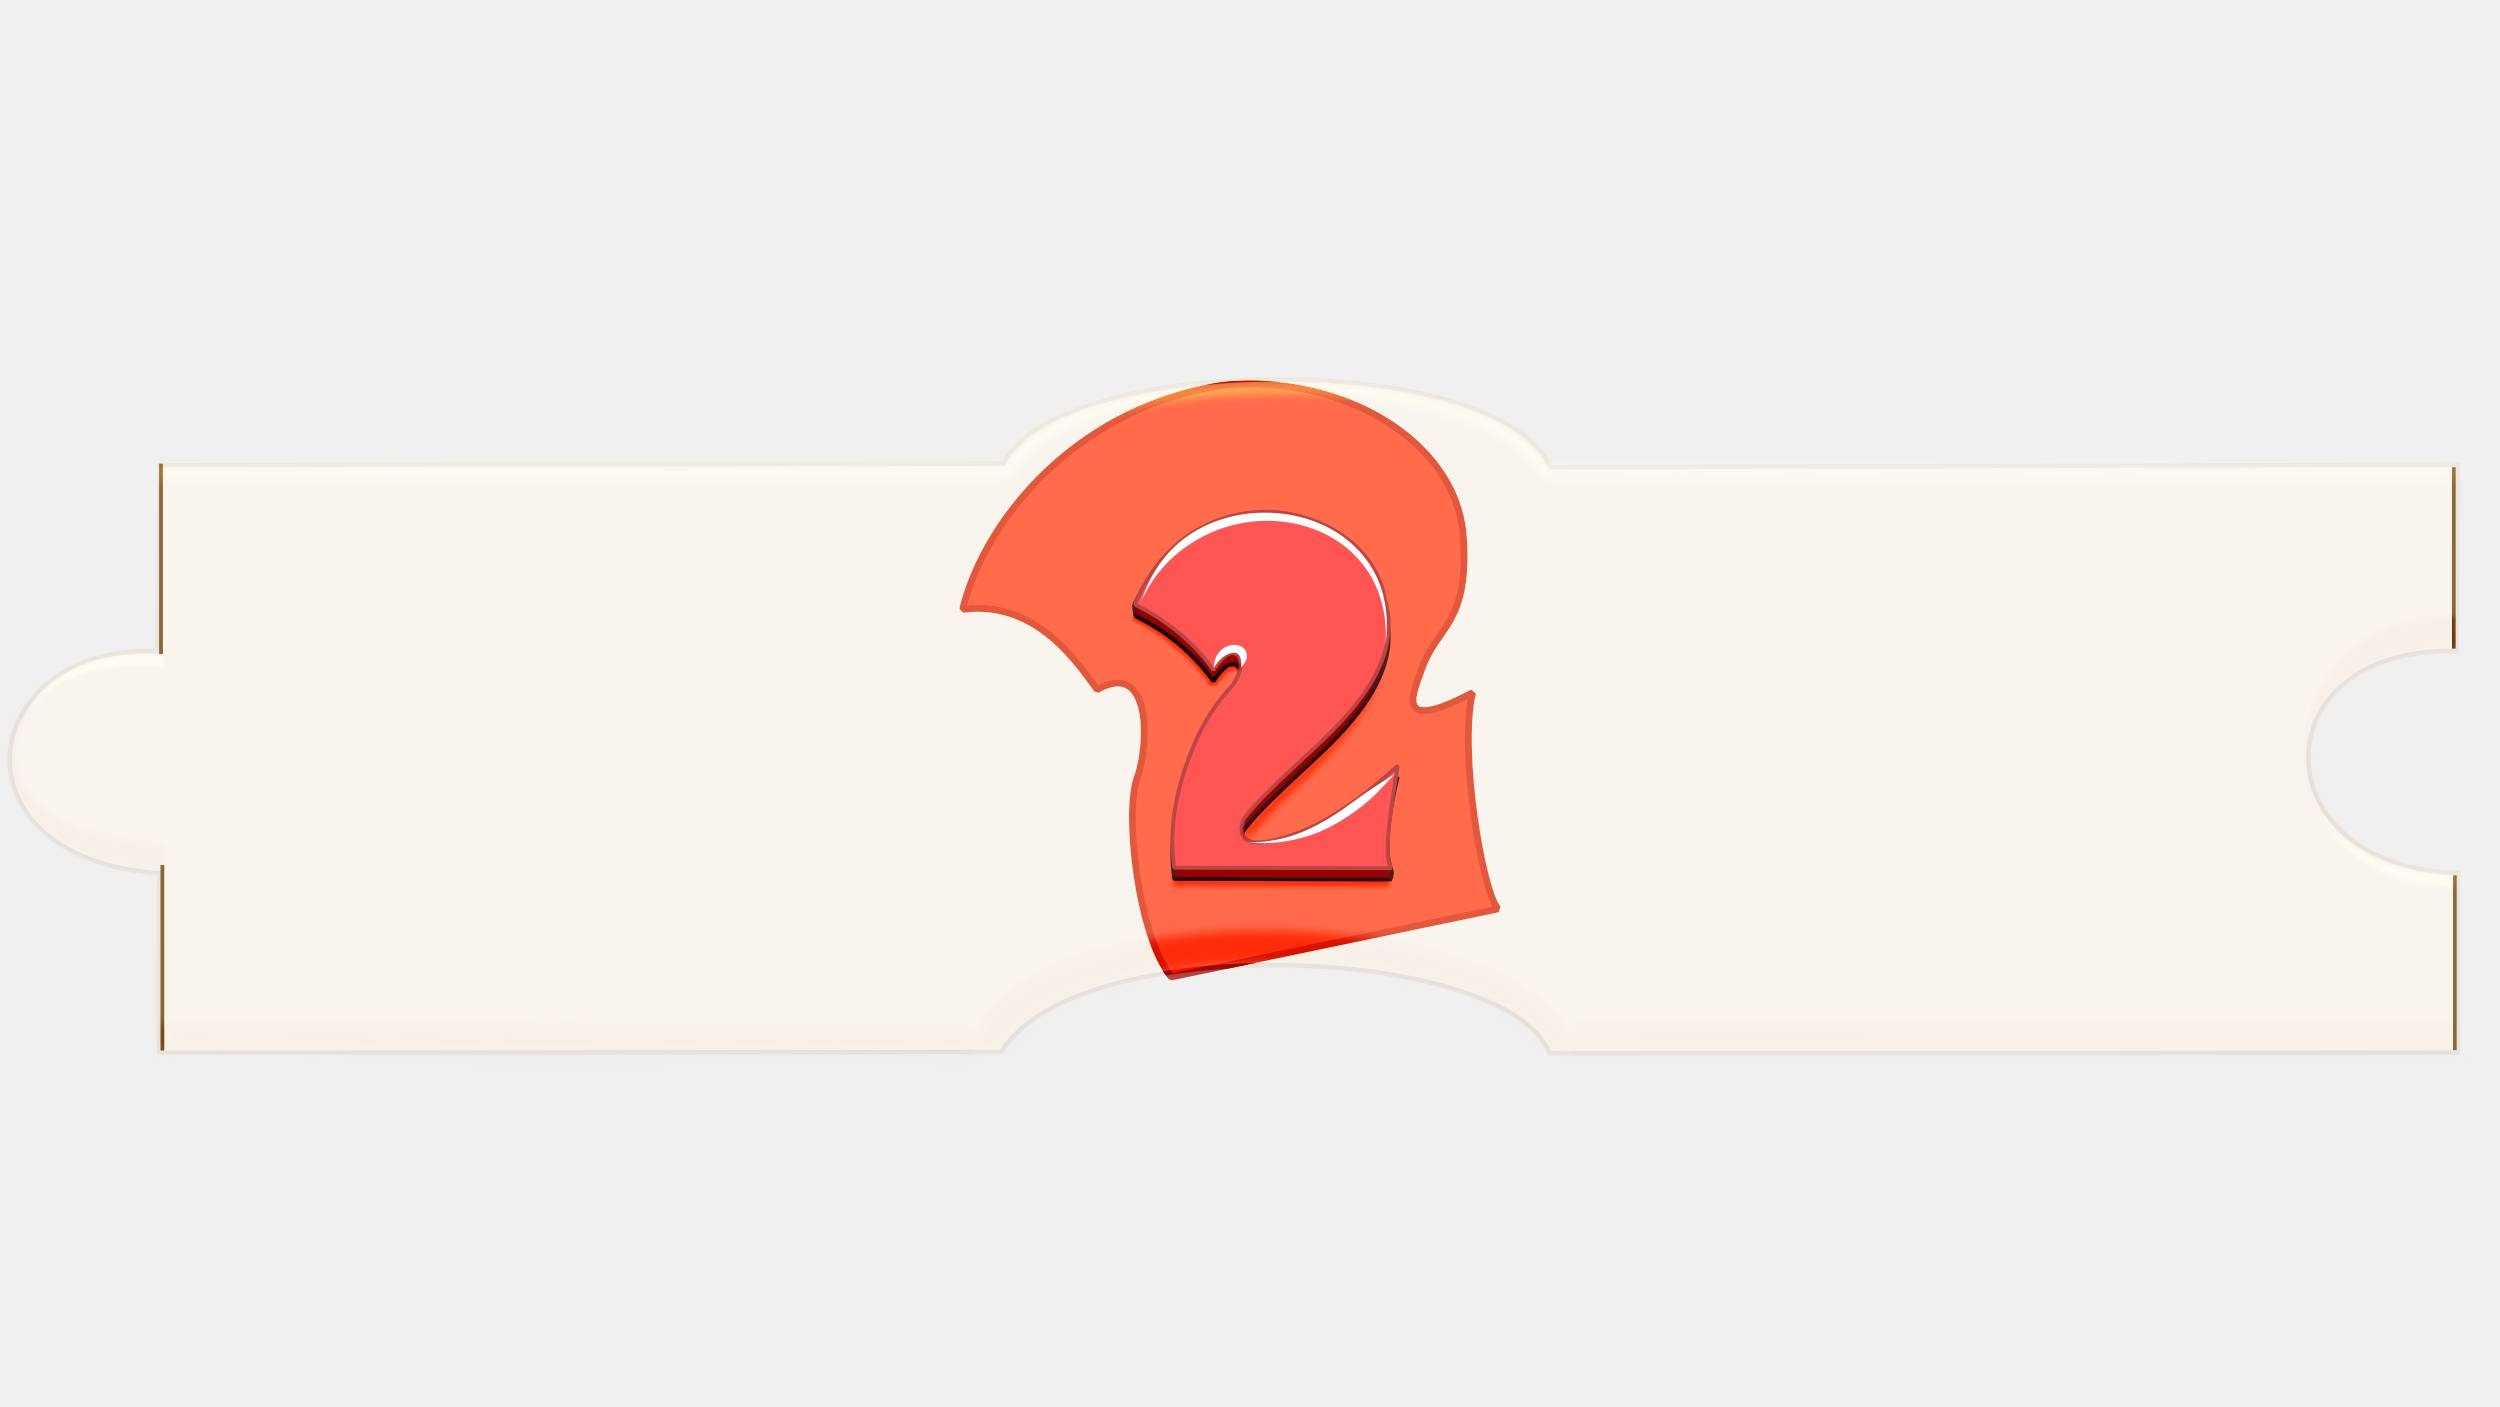
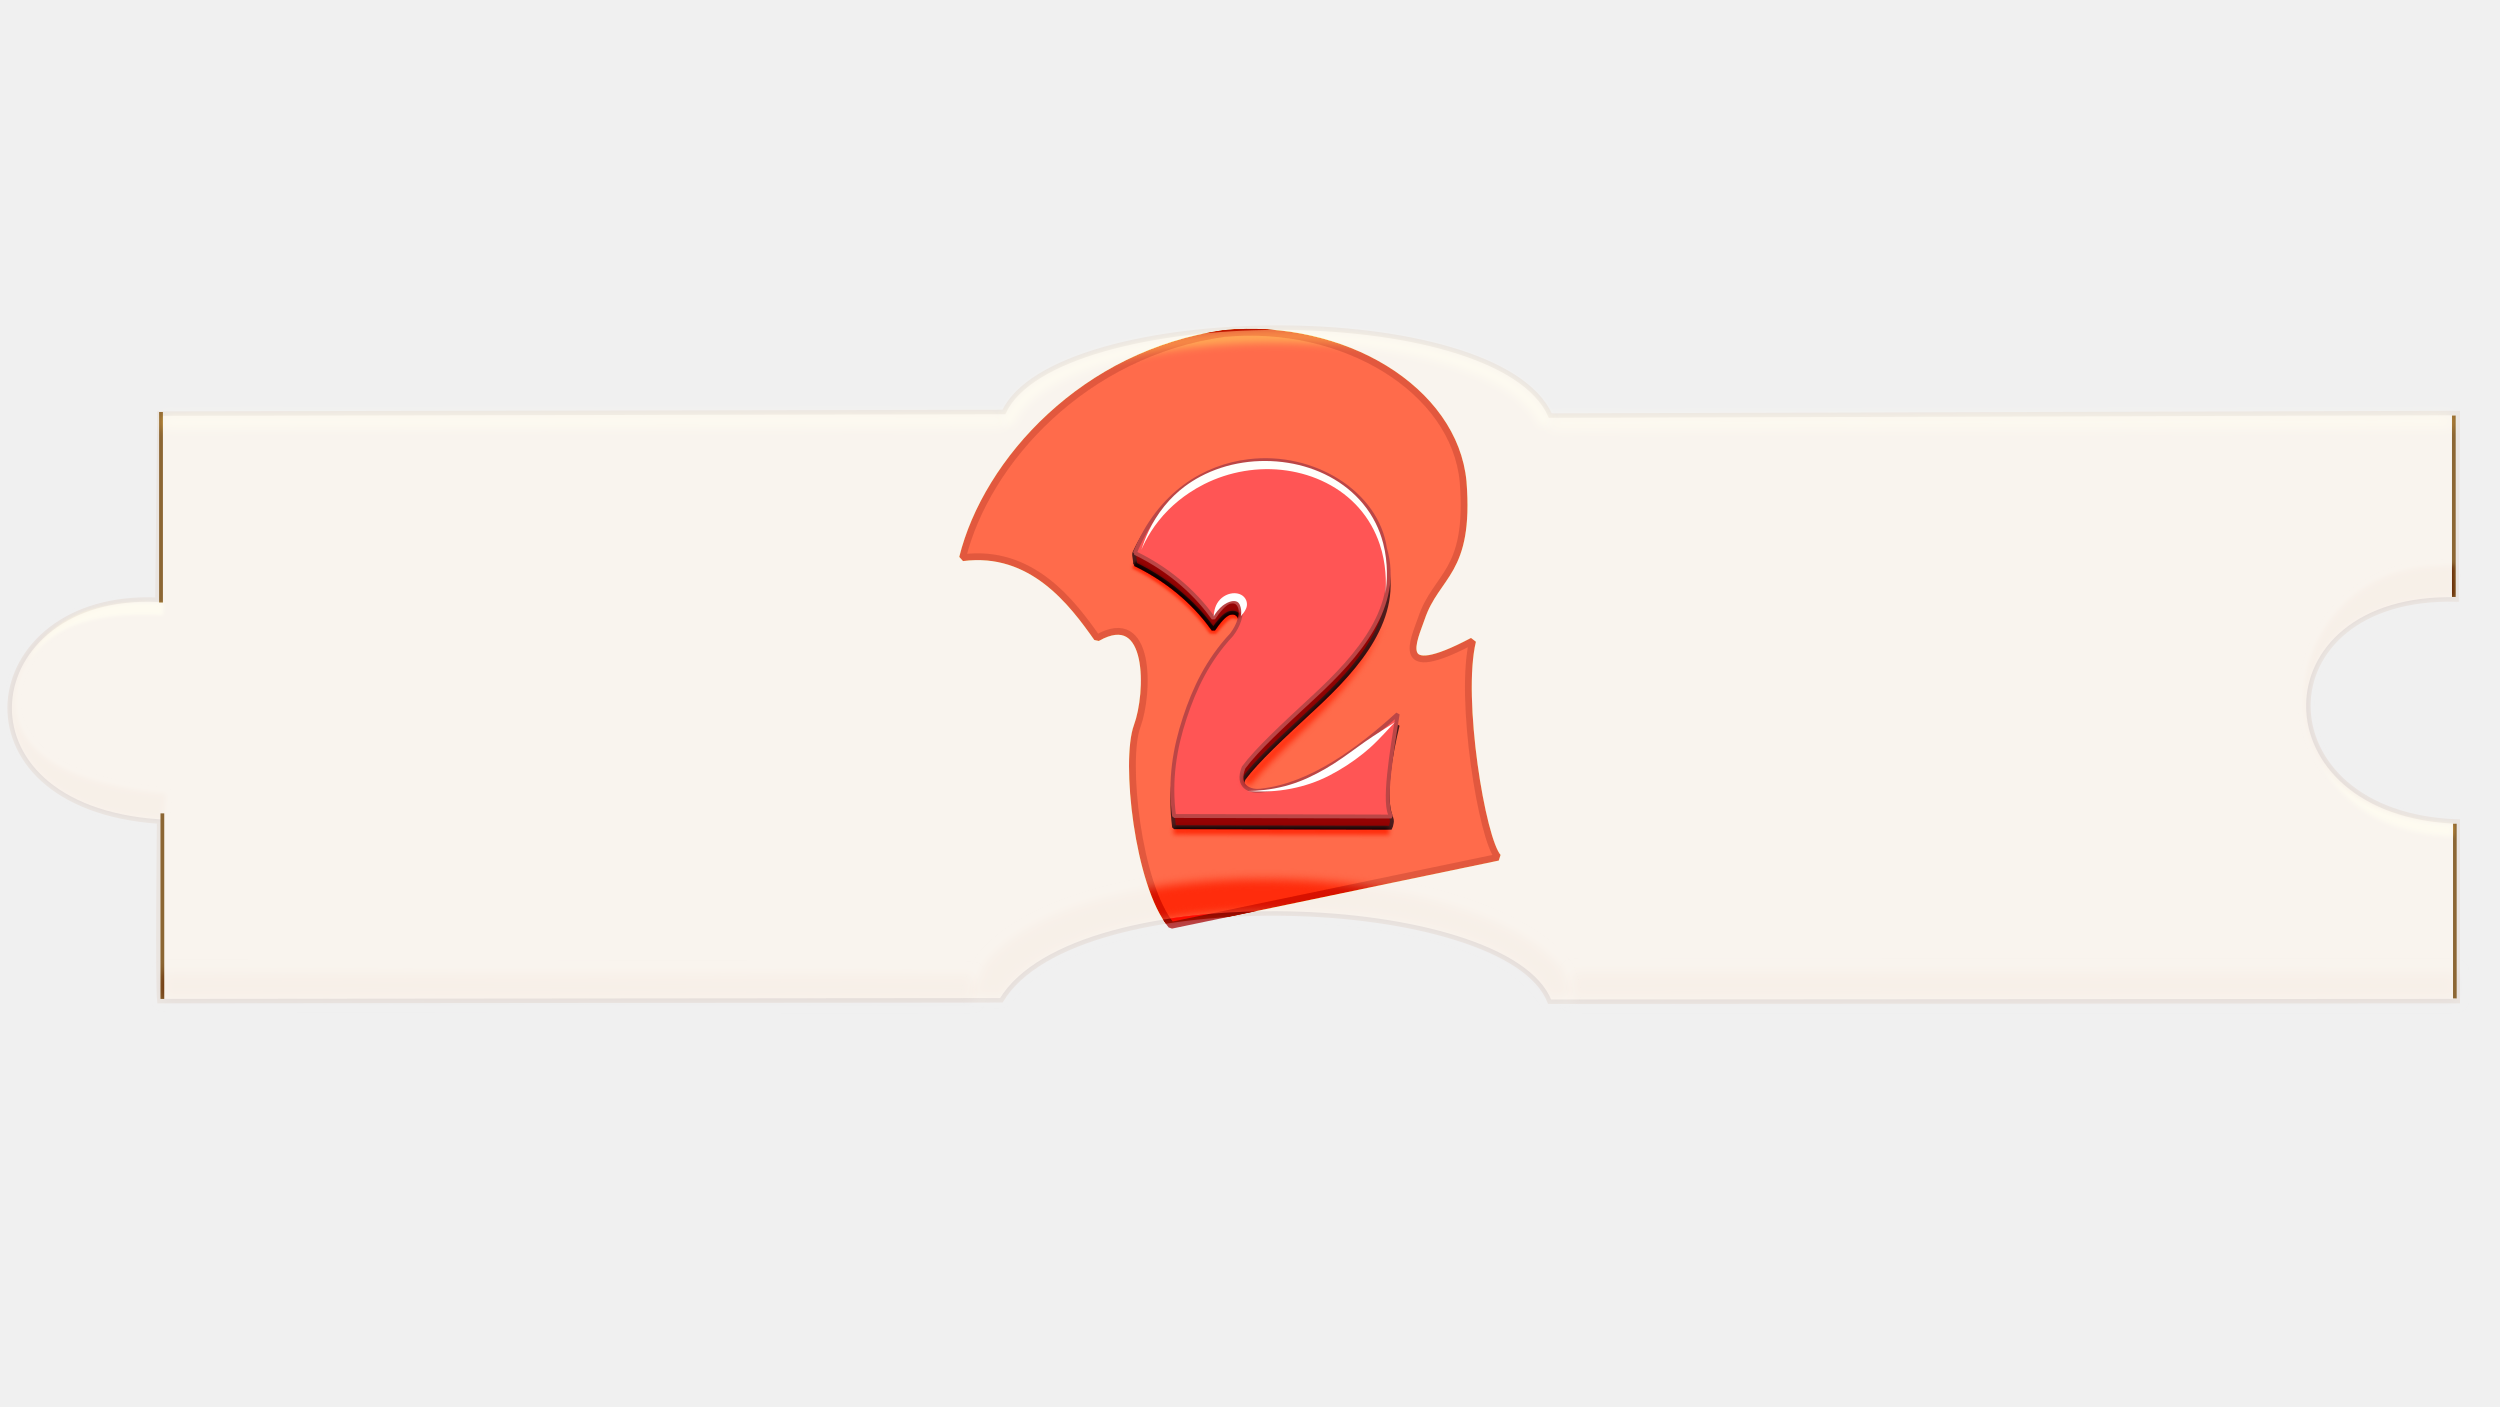
- <svg xmlns="http://www.w3.org/2000/svg" width="1280" height="720" viewBox="0 0 338.667 190.5" version="1.1" id="svg1" xml:space="preserve">
+ <svg xmlns="http://www.w3.org/2000/svg" width="1280" height="720" viewBox="0 7 338.667 190.5" version="1.1" id="svg1" xml:space="preserve">
  <defs id="defs1">
    <filter style="color-interpolation-filters:sRGB" id="filter1" x="-0.015" y="-17.03" width="1.031" height="35.06">
      <feGaussianBlur stdDeviation="96.008" id="feGaussianBlur1" />
    </filter>
    <filter style="color-interpolation-filters:sRGB" id="filter2" x="-0.028" y="-0.173" width="1.056" height="1.306">
      <feGaussianBlur stdDeviation="71.392" id="feGaussianBlur2" />
    </filter>
    <filter style="color-interpolation-filters:sRGB" id="filter3" x="-0.015" y="-11.422" width="1.031" height="23.845">
      <feGaussianBlur stdDeviation="102.965" id="feGaussianBlur3" />
    </filter>
    <filter style="color-interpolation-filters:sRGB" id="filter4" x="-0.016" y="-15.66" width="1.032" height="32.321">
      <feGaussianBlur stdDeviation="95.795" id="feGaussianBlur4" />
    </filter>
    <filter style="color-interpolation-filters:sRGB" id="filter5" x="-0.018" y="-0.092" width="1.037" height="1.184">
      <feGaussianBlur stdDeviation="81.681" id="feGaussianBlur5" />
    </filter>
    <filter style="color-interpolation-filters:sRGB" id="filter6" x="-0.016" y="-104.489" width="1.032" height="209.978">
      <feGaussianBlur stdDeviation="103.468" id="feGaussianBlur6" />
    </filter>
    <filter style="color-interpolation-filters:sRGB" id="filter7" x="-0.037" y="-0.067" width="1.075" height="1.133">
      <feGaussianBlur stdDeviation="36.488" id="feGaussianBlur7" />
    </filter>
    <filter style="color-interpolation-filters:sRGB" id="filter8" x="-0.042" y="-0.024" width="1.083" height="1.049">
      <feGaussianBlur stdDeviation="46.556" id="feGaussianBlur8" />
    </filter>
    <filter style="color-interpolation-filters:sRGB" id="filter9" x="-0.037" y="-0.026" width="1.074" height="1.053">
      <feGaussianBlur stdDeviation="42.713" id="feGaussianBlur9" />
    </filter>
    <filter style="color-interpolation-filters:sRGB" id="filter10" x="-0.034" y="-0.079" width="1.069" height="1.158">
      <feGaussianBlur stdDeviation="34.774" id="feGaussianBlur10" />
    </filter>
    <filter style="color-interpolation-filters:sRGB" id="filter50" x="-0.024" y="-27.633" width="1.049" height="56.266">
      <feGaussianBlur stdDeviation="0.296" id="feGaussianBlur50" />
    </filter>
    <filter style="color-interpolation-filters:sRGB" id="filter51" x="-0.052" y="-0.044" width="1.105" height="1.088">
      <feGaussianBlur stdDeviation="0.414" id="feGaussianBlur51" />
    </filter>
    <filter style="color-interpolation-filters:sRGB" id="filter52" x="-0.055" y="-0.115" width="1.118" height="1.216">
      <feGaussianBlur stdDeviation="0.233" id="feGaussianBlur52" />
    </filter>
    <filter style="color-interpolation-filters:sRGB" id="filter53" x="-0.002" y="-0.004" width="1.005" height="1.009">
      <feGaussianBlur stdDeviation="0.032" id="feGaussianBlur53" />
    </filter>
    <filter style="color-interpolation-filters:sRGB" id="filter54" x="-0.003" y="-0.004" width="1.005" height="1.007">
      <feGaussianBlur stdDeviation="0.005" id="feGaussianBlur54" />
    </filter>
    <filter style="color-interpolation-filters:sRGB" id="filter55" x="-0.002" y="-0.005" width="1.005" height="1.01">
      <feGaussianBlur stdDeviation="0.019" id="feGaussianBlur55" />
    </filter>
  </defs>
  <g id="layer1">
    <path style="opacity:1;fill:#ff5555;fill-opacity:1;stroke:#bb4646;stroke-width:0.923;stroke-linecap:round;stroke-linejoin:bevel;stroke-dasharray:none;stroke-opacity:1" d="m 165.816,52.183 c 16.149,-1.543 31.236,7.608 32.388,20.093 0.964,12.432 -3.608,12.438 -5.653,18.497 -0.937,2.776 -4.067,8.887 6.938,3.054 -1.89,7.814 1.301,27 3.452,29.3 l -44.27,9.218 c -4.526,-5.53 -6.354,-22.293 -4.617,-26.991 1.617,-4.372 1.984,-16.161 -5.435,-11.923 -3.331,-4.734 -8.832,-12.104 -18.223,-10.881 3.258,-13.149 16.594,-27.756 35.42,-30.368 z" id="path3" />
    <g id="g41" transform="translate(-1.050955,11.13772)">
      <g id="g35" transform="matrix(0.00761404,0,0,0.00761404,523.0544,-5.599482)">
        <path style="mix-blend-mode:overlay;fill:#c9a171;fill-opacity:1;stroke:#502000;stroke-width:79.942;stroke-dasharray:none;stroke-opacity:1" d="m -40975.789,7585.99 16145.576,-45.318 -21.018,3317.814 c -3520.014,-91.103 -3519.239,3832.954 21.018,3950.402 v 0 3194.745 l -16157.675,10.455 c -748.986,-1932.18 -8419.255,-2239.333 -9754.574,-24.928 l -14980.477,14.602 c -35.245,-246.766 -4.406,-3194.874 -4.406,-3194.874 -3808.667,-257.7 -3263.115,-4091.225 -29.513,-3946.217 l 35.696,-3311.933 15024.394,-28.553 c 928.245,-1964.691 8778.196,-2058.436 9720.979,63.805 z" id="path2" />
        <path style="fill:#000000;stroke:#8c6633;stroke-width:67.684;stroke-dasharray:none;stroke-opacity:1" d="m -65693.368,7522.439 v 3390.098" id="path8" />
        <path style="mix-blend-mode:color-burn;fill:#bdb3bd;fill-opacity:1;fill-rule:nonzero;stroke:none;stroke-width:67.684;stroke-dasharray:none;stroke-opacity:1;filter:url(#filter9)" d="m -65699.599,10887.61 c -77.737,-1.922 -185.546,-2.162 -311.158,5.122 -126.739,7.351 -265.819,21.994 -412.297,48.247 -146.635,26.28 -291.835,62.609 -433.713,110.109 -141.732,47.451 -272.201,103.388 -391.735,165.607 -91.369,47.558 -182.253,101.254 -270.724,162.197 -207.446,142.898 -390.651,318.357 -528.28,525.521 -130.319,196.16 -211.037,408.112 -236.309,621.846 -18.965,160.39 -5.856,314.812 34.268,457.028 16.232,57.533 37.657,115.008 64.44,171.854 46.084,97.817 107.148,191.931 182.801,280.651 75.664,88.733 164.339,170.243 264.561,244.366 112.304,83.059 236.264,154.767 368.498,216.893 132.375,62.191 268.671,112.754 404.048,155.403 101.553,31.993 199.681,58.629 291.88,82.086 165.832,42.188 324.101,76.141 478.873,103.457 150.463,26.556 279.553,43.492 359.276,51.305 l 233.369,22.869 -45.738,466.738 -233.37,-22.87 c -85.909,-8.418 -226.79,-21.228 -392.298,-47.571 -167.567,-26.67 -349.315,-65.421 -530.323,-123.394 -101.827,-32.613 -210.265,-73.775 -320.617,-124.246 -147.35,-67.392 -293.844,-149.414 -432.113,-246.993 -138.392,-97.666 -263.326,-207.227 -371.553,-327.689 -96.587,-107.508 -176.746,-220.214 -241.196,-336.302 -64.398,-115.997 -111.428,-232.304 -144.427,-346.934 -19.18,-66.621 -33.457,-132.096 -43.768,-196.117 -25.467,-158.129 -27.8,-322.66 -1.117,-490.884 35.498,-223.8 120.901,-443.908 255.66,-648.022 142.262,-215.477 330.299,-399.155 545.421,-544.689 91.659,-62.008 186.124,-115.679 281.215,-161.475 124.386,-59.904 259.714,-112.115 405.439,-154.738 145.863,-42.663 294.342,-73.444 443.112,-93.932 148.618,-20.467 289.025,-29.495 416.275,-31.875 126.154,-2.36 234.003,1.943 311.6,6.432 z" id="path23" />
        <path style="fill:#000000;stroke:#8c6633;stroke-width:66.791;stroke-dasharray:none;stroke-opacity:1" d="m -65669.12,14663.083 v 3301.191" id="path24" />
        <path style="mix-blend-mode:color-burn;fill:none;stroke:#bdb3bd;stroke-width:473.792;stroke-dasharray:none;stroke-opacity:1;filter:url(#filter4)" d="m -65658.241,17730.561 14411.663,29.808" id="path25" />
        <path style="mix-blend-mode:color-burn;fill:#bdb3bd;fill-opacity:1;fill-rule:nonzero;stroke:none;stroke-width:203.054;stroke-dasharray:none;stroke-opacity:1;filter:url(#filter5)" d="m -50562.248,17709.966 c 45.891,-55.765 123.731,-141.951 245.258,-241.558 123.692,-101.384 282.737,-208.714 487.671,-315.589 253.012,-131.947 537.227,-243.027 836.787,-335.923 92.667,-28.736 189.314,-56.454 289.962,-83.003 409.592,-108.042 871.106,-192.913 1373.044,-249.251 501.371,-56.273 1017.751,-81.221 1527.346,-77.712 59.376,0.409 118.481,1.203 177.286,2.37 483.693,9.597 966.678,43.325 1431.519,103.682 465.001,60.378 893.644,145.053 1274.745,250.933 155.141,43.102 300.542,89.199 436.089,137.845 236.913,85.023 463.295,184.787 666.73,298.828 197.001,110.433 348.93,221.007 465.998,325.289 114.962,102.407 186.09,189.792 227.489,245.046 l 146.006,194.873 372.018,-79.262 -128.278,-407.623 c -14.023,-44.562 -66.078,-85.013 -115.321,-139.114 -49.496,-54.379 -109.088,-114.006 -180.856,-177.071 -146.303,-128.562 -327.332,-257.483 -551.228,-382.934 -230.747,-129.289 -479.99,-239.779 -734.757,-335.216 -145.967,-54.679 -301.07,-107.186 -465.434,-156.961 -403.422,-122.169 -852.37,-224.727 -1337.142,-301.464 -484.285,-76.66 -987.981,-124.917 -1491.684,-143.034 -61.298,-2.205 -122.921,-3.998 -184.836,-5.366 -530.799,-11.737 -1071.389,7.929 -1598.406,61.91 -527.473,54.028 -1019.145,140.131 -1461.398,253.803 -108.869,27.983 -214.009,57.446 -315.398,88.26 -326.082,99.105 -646.797,222.986 -939.592,375.872 -238.651,124.614 -432.879,254.966 -591.071,385.361 -156.723,129.183 -261.307,244.741 -327.114,324.708 l -262.066,569.136 535.483,45.449 z" id="path26" />
        <path style="mix-blend-mode:color-burn;fill:none;stroke:#bdb3bd;stroke-width:492.238;stroke-dasharray:none;stroke-opacity:1;filter:url(#filter6)" d="m -40590.773,17730.563 15735.932,4.732" id="path27" />
        <path style="fill:#000000;stroke:#8c6633;stroke-width:64.807;stroke-dasharray:none;stroke-opacity:1" d="m -24882.147,14847.532 v 3108.005" id="path28" />
        <path style="fill:#000000;stroke:#8c6633;stroke-width:66.047;stroke-dasharray:none;stroke-opacity:1" d="M -24900.04,7584.757 V 10812.829" id="path29" />
        <path style="mix-blend-mode:color-burn;fill:#bdb3bd;fill-opacity:1;fill-rule:nonzero;stroke:none;stroke-width:75.096;stroke-dasharray:none;stroke-opacity:1;filter:url(#filter8)" d="m -24904.159,14836.013 c -89.062,-3.778 -211.905,-11.888 -352.915,-30.282 -142.294,-18.561 -296.556,-46.704 -456.161,-89.157 -159.787,-42.502 -315.2,-96.759 -464.097,-163.958 -148.726,-67.121 -282.574,-143.373 -402.671,-226.117 -91.819,-63.26 -181.503,-133.629 -267.021,-212.334 -200.63,-184.648 -366.997,-405.079 -481.201,-659.657 -108.057,-240.879 -162.088,-496.736 -161.53,-750.357 0.419,-190.26 31.568,-371.431 86.731,-535.95 49.768,-148.43 123.397,-292.743 219.846,-426.945 96.491,-134.258 212.162,-253.401 343.001,-356.425 156.583,-123.296 327.092,-217.525 502.161,-290.35 175.438,-72.978 344.046,-119.907 494.943,-156.634 146.873,-35.748 284.249,-62.621 417.356,-82.177 129.307,-18.999 238.756,-28.579 306.069,-31.348 l 238.811,-9.825 -16.577,-566.172 -238.811,9.825 c -74.718,3.075 -197.605,6.907 -344.197,24.951 -148.389,18.266 -311.33,49.869 -476.25,104.47 -171.193,56.678 -361.892,144.942 -550.866,271.069 -189.651,126.578 -365.06,282.862 -516.61,467.209 -126.611,154.011 -229.911,319.468 -311.083,491.438 -81.073,171.758 -136.9,343.151 -174.461,509.313 -41.662,184.299 -63.138,378.484 -56.707,579.208 8.559,267.173 66.354,534.083 178.603,786.114 118.58,266.247 289.931,497.856 498.867,686.798 88.937,80.426 182.47,151.13 278.291,212.559 125.315,80.336 264.371,152.376 417.369,213.872 153.152,61.558 312.116,109.278 474.257,144.883 161.973,35.57 317.818,57.013 460.857,69.607 141.799,12.484 264.906,15.701 353.996,16.372 z" id="path30" />
        <path style="mix-blend-mode:overlay;fill:none;fill-opacity:1;stroke:#e5d091;stroke-width:212.341;stroke-dasharray:none;stroke-opacity:1;filter:url(#filter1)" d="m -65659.972,7697.164 14981.43,-19.765" id="path31" />
        <path style="mix-blend-mode:overlay;fill:none;fill-opacity:1;stroke:#e5d091;stroke-width:193.161;stroke-dasharray:none;stroke-opacity:1;filter:url(#filter3)" d="m -40993.652,7718.884 16058.144,-30.09" id="path32" />
        <path style="mix-blend-mode:overlay;fill:none;fill-opacity:1;stroke:#e5d091;stroke-width:203.054;stroke-dasharray:none;stroke-opacity:1;filter:url(#filter2)" d="m -50633.431,7738.856 c 683.433,-2045.106 8720.414,-2129.615 9580.337,10.325" id="path33" />
        <path style="mix-blend-mode:overlay;fill:#e5d091;fill-opacity:1;fill-rule:nonzero;stroke:none;stroke-width:203.054;stroke-dasharray:none;stroke-opacity:1;filter:url(#filter10)" d="m -65752.774,10919.4 c -25.852,-1.044 -81.217,-3.582 -145.717,-5.013 -67.761,-1.504 -144.551,-1.81 -224.386,0.863 -58.387,1.955 -125.178,5.184 -197.444,10.921 -97.159,7.712 -202.348,19.804 -311.233,38.992 -109.387,19.275 -216.344,44.634 -318.689,76.953 -8.06,2.546 -16.125,5.145 -24.195,7.799 -111.568,36.695 -221.787,83.119 -327.844,139.814 -106.309,56.831 -203.979,121.577 -293.278,193.298 -31.226,25.08 -61.051,50.708 -89.577,76.789 -85.802,78.448 -165.531,167.913 -236.913,268.513 -70.31,99.088 -117.104,187.418 -144.091,241.492 15.791,-23.793 38.88,-57.213 68.318,-95.488 29.749,-38.681 64.319,-80.179 104.205,-122.835 82.62,-88.358 170.273,-162.719 261.028,-226.427 30.122,-21.146 61.39,-41.512 93.813,-61.063 189.395,-114.206 396.817,-188.091 613.92,-239.53 7.688,-1.821 15.366,-3.609 23.032,-5.366 97.773,-22.404 197.659,-40.517 301.405,-54.503 103,-13.884 202.03,-22.639 294.511,-27.905 68.656,-3.91 132.16,-5.806 188.015,-6.499 78.004,-0.967 148.145,-0.716 215.261,0.359 62.662,1.003 115.529,2.638 141.187,3.674 l 107.419,4.336 8.672,-214.838 z" id="path34" />
        <path style="mix-blend-mode:overlay;fill:#e5d091;fill-opacity:1;fill-rule:nonzero;stroke:none;stroke-width:203.054;stroke-dasharray:none;stroke-opacity:1;filter:url(#filter7)" d="m -25036.289,15065.007 c -27.683,-1.916 -80.444,-5.403 -145.868,-11.955 -67.395,-6.751 -142.326,-16.147 -220.038,-29.268 -104.974,-17.724 -233.316,-43.447 -373.091,-82.989 -141.408,-40.005 -281.995,-90.641 -415.486,-153.563 -7.577,-3.572 -15.157,-7.195 -22.739,-10.871 -104.811,-50.813 -207.978,-110.629 -307.284,-179.276 -99.518,-68.793 -191.189,-143.688 -275.431,-223.598 -29.468,-27.954 -57.687,-56.197 -84.751,-84.648 -81.363,-85.531 -157.734,-180.505 -227.018,-284.388 -68.277,-102.372 -114.784,-191.202 -141.771,-245.276 33.574,50.586 90.849,131.887 170.88,222.963 81.264,92.479 166.703,173.32 254.934,245.321 29.266,23.884 59.615,47.245 91.049,70.05 183.769,133.323 383.546,232.657 591.739,312.429 7.367,2.823 14.722,5.613 22.063,8.371 130.32,48.96 261.602,89.736 396.816,123.326 132.756,32.979 253.758,55.109 353.666,69.774 75.097,11.023 143.373,19.618 208.665,26.569 62.098,6.612 112.136,10.703 138.511,12.528 l 107.25,7.424 -14.846,214.5 z" id="path35" />
      </g>
    </g>
    <path style="opacity:1;fill:#950303;fill-opacity:1;stroke:#4d1c1c;stroke-width:0.529;stroke-linecap:round;stroke-linejoin:bevel;stroke-dasharray:none;stroke-opacity:1" d="m 153.736,83.422 c 0.131,-0.319 -0.205,-1.216 -0.066,-1.521 3.431,-7.506 9.811,-10.22 15.486,-10.915 8.768,-1.074 17.358,4.292 18.457,11.789 2.308,7.826 -3.655,14.601 -9.578,20.089 -4.188,3.88 -7.821,7.244 -9.566,9.629 -1.026,2.597 0.852,3.295 2.298,3.13 6.848,-0.731 13.414,-5.692 18.57,-10.375 -0.92,3.795 -2.048,9.728 -0.849,12.61 0.237,0.57 -0.208,1.025 0.021,1.272 l -29.458,-0.076 c -0.643,-4.91 0.101,-9.207 1.446,-13.293 1.307,-3.969 3.102,-7.792 6.345,-11.266 0.965,-1.254 1.446,-2.757 1.137,-3.687 -0.178,-0.536 -0.542,-0.942 -1.339,-0.777 -0.756,0.151 -1.659,1.335 -2.267,2.238 -1.998,-2.816 -5.385,-6.321 -10.636,-8.847 z" id="path1" />
    <path style="opacity:1;fill:#ff5555;fill-opacity:1;stroke:#bb4646;stroke-width:0.529;stroke-linecap:round;stroke-linejoin:bevel;stroke-dasharray:none;stroke-opacity:1" d="m 153.736,81.907 c 3.356,-8.171 9.514,-11.713 15.42,-12.436 8.768,-1.074 17.358,4.292 18.457,11.789 2.308,7.826 -3.655,14.601 -9.578,20.089 -4.188,3.88 -7.821,7.244 -9.566,9.629 -1.026,2.597 0.852,3.295 2.298,3.13 6.848,-0.731 13.414,-5.692 18.57,-10.375 -0.74,4.716 -2.09,12.519 -0.828,13.882 l -29.458,-0.076 c -0.643,-4.91 0.101,-9.207 1.446,-13.293 1.307,-3.969 3.102,-7.792 6.345,-11.266 0.965,-1.254 1.446,-2.757 1.137,-3.687 -0.178,-0.536 -0.542,-0.942 -1.339,-0.777 -0.756,0.151 -1.659,1.335 -2.267,2.238 -1.998,-2.816 -5.385,-6.321 -10.636,-8.847 z" id="path42" />
    <path style="opacity:1;mix-blend-mode:color-burn;fill:none;fill-opacity:1;stroke:#bdb3bd;stroke-width:1.058;stroke-linejoin:bevel;stroke-dasharray:none;stroke-opacity:1;filter:url(#filter52)" d="m 153.581,83.504 c 4.447,2.169 8.444,5.648 10.735,9.025 1.142,-1.236 2.244,-3.048 3.547,-1.963" id="path43" />
    <path style="opacity:1;mix-blend-mode:color-burn;fill:none;fill-opacity:1;stroke:#bdb3bd;stroke-width:1.058;stroke-linejoin:bevel;stroke-dasharray:none;stroke-opacity:1;filter:url(#filter50)" d="m 158.976,119.524 29.222,0.045" id="path44" />
    <path style="opacity:1;mix-blend-mode:color-burn;fill:#bdb3bd;fill-opacity:1;fill-rule:nonzero;stroke:none;stroke-width:1.058;stroke-linejoin:bevel;stroke-dasharray:none;stroke-opacity:1;filter:url(#filter51)" d="m 169.542,113.134 c 0.754,-0.938 1.774,-2.083 3.532,-3.858 0.334,-0.337 0.685,-0.686 1.059,-1.054 1.635,-1.609 3.59,-3.461 5.305,-5.262 1.798,-1.889 3.434,-3.818 4.794,-5.783 0.232,-0.335 0.451,-0.665 0.659,-0.99 1.413,-2.208 2.119,-3.992 2.516,-5.278 -0.517,1.263 -1.376,2.917 -2.933,4.989 -0.228,0.303 -0.468,0.61 -0.72,0.921 -1.489,1.839 -3.208,3.586 -5.069,5.396 -1.827,1.778 -3.549,3.387 -5.376,5.165 -0.379,0.369 -0.734,0.718 -1.075,1.058 -1.773,1.764 -2.85,2.999 -3.617,3.952 a 0.593,0.593 90 0 0 0.924,0.744 z" id="path45" />
    <path style="opacity:1;fill:#fffffb;fill-opacity:1;fill-rule:nonzero;stroke:none;stroke-width:1.058;stroke-linejoin:bevel;stroke-dasharray:none;stroke-opacity:1;filter:url(#filter53)" d="m 154.616,81.476 c 0.584,-1.372 1.702,-3.447 3.679,-5.421 0.901,-0.899 1.846,-1.647 2.802,-2.286 0.635,-0.425 1.311,-0.822 2.03,-1.184 3.376,-1.698 7.338,-2.408 11.206,-1.84 1.819,0.267 3.637,0.813 5.331,1.673 1.71,0.868 3.178,1.998 4.367,3.331 0.691,0.774 1.265,1.59 1.738,2.426 0.438,0.774 0.824,1.621 1.137,2.553 0.885,2.637 0.897,5.132 0.779,6.719 0.209,-1.556 0.406,-4.093 -0.314,-6.857 -0.256,-0.982 -0.601,-1.892 -1.018,-2.726 -0.45,-0.901 -1.018,-1.788 -1.718,-2.634 -1.207,-1.458 -2.734,-2.702 -4.527,-3.663 -1.776,-0.951 -3.694,-1.56 -5.614,-1.868 -4.064,-0.653 -8.322,-0.038 -11.896,1.865 -0.757,0.403 -1.463,0.853 -2.114,1.341 -0.977,0.733 -1.907,1.619 -2.744,2.649 -1.832,2.254 -2.678,4.527 -3.123,5.921 z" id="path46" />
    <path style="opacity:1;fill:#ffffff;fill-opacity:1;fill-rule:nonzero;stroke:none;stroke-width:1.058;stroke-linejoin:bevel;stroke-dasharray:none;stroke-opacity:1;filter:url(#filter55)" d="m 169.008,114.158 c 1.302,0.095 3.117,0.137 5.151,-0.188 0.255,-0.041 0.512,-0.086 0.77,-0.137 1.777,-0.348 3.486,-0.918 5.142,-1.769 1.609,-0.827 3.185,-1.847 4.633,-3.018 0.306,-0.247 0.6,-0.496 0.877,-0.743 1.274,-1.134 2.782,-2.859 3.362,-3.461 -0.693,0.467 -2.644,1.665 -4.019,2.632 -0.3,0.211 -0.607,0.432 -0.919,0.658 -1.515,1.096 -2.895,2.114 -4.439,3.002 -1.546,0.889 -3.084,1.633 -4.773,2.152 -0.245,0.075 -0.489,0.144 -0.733,0.208 -1.962,0.51 -3.728,0.644 -5.052,0.664 z" id="path47" />
    <path style="opacity:1;fill:#ffffff;fill-opacity:1;fill-rule:nonzero;stroke:none;stroke-width:1.058;stroke-linejoin:bevel;stroke-dasharray:none;stroke-opacity:1;filter:url(#filter54)" d="m 164.411,90.516 c 0.159,-0.359 0.777,-1.135 1.234,-1.48 0.077,-0.059 0.156,-0.114 0.234,-0.165 0.235,-0.154 0.472,-0.273 0.705,-0.351 0.223,-0.075 0.432,-0.108 0.613,-0.101 0.173,0.006 0.316,0.052 0.423,0.116 0.051,0.031 0.095,0.065 0.132,0.102 0.039,0.038 0.075,0.083 0.109,0.135 0.052,0.08 0.097,0.175 0.14,0.301 0.024,0.07 0.05,0.149 0.074,0.244 0.098,0.394 0.087,0.848 0.019,1.154 0.176,-0.212 0.544,-0.597 0.725,-1.073 0.047,-0.124 0.079,-0.249 0.093,-0.373 0.024,-0.218 8e-5,-0.459 -0.092,-0.693 -0.062,-0.158 -0.153,-0.305 -0.271,-0.436 -0.113,-0.125 -0.246,-0.229 -0.393,-0.31 -0.302,-0.167 -0.636,-0.226 -0.946,-0.226 -0.331,5e-5 -0.671,0.071 -0.994,0.207 -0.338,0.143 -0.651,0.354 -0.913,0.62 -0.088,0.089 -0.17,0.184 -0.244,0.283 -0.523,0.694 -0.612,1.526 -0.648,2.046 z" id="path48" />
  </g>
</svg>
